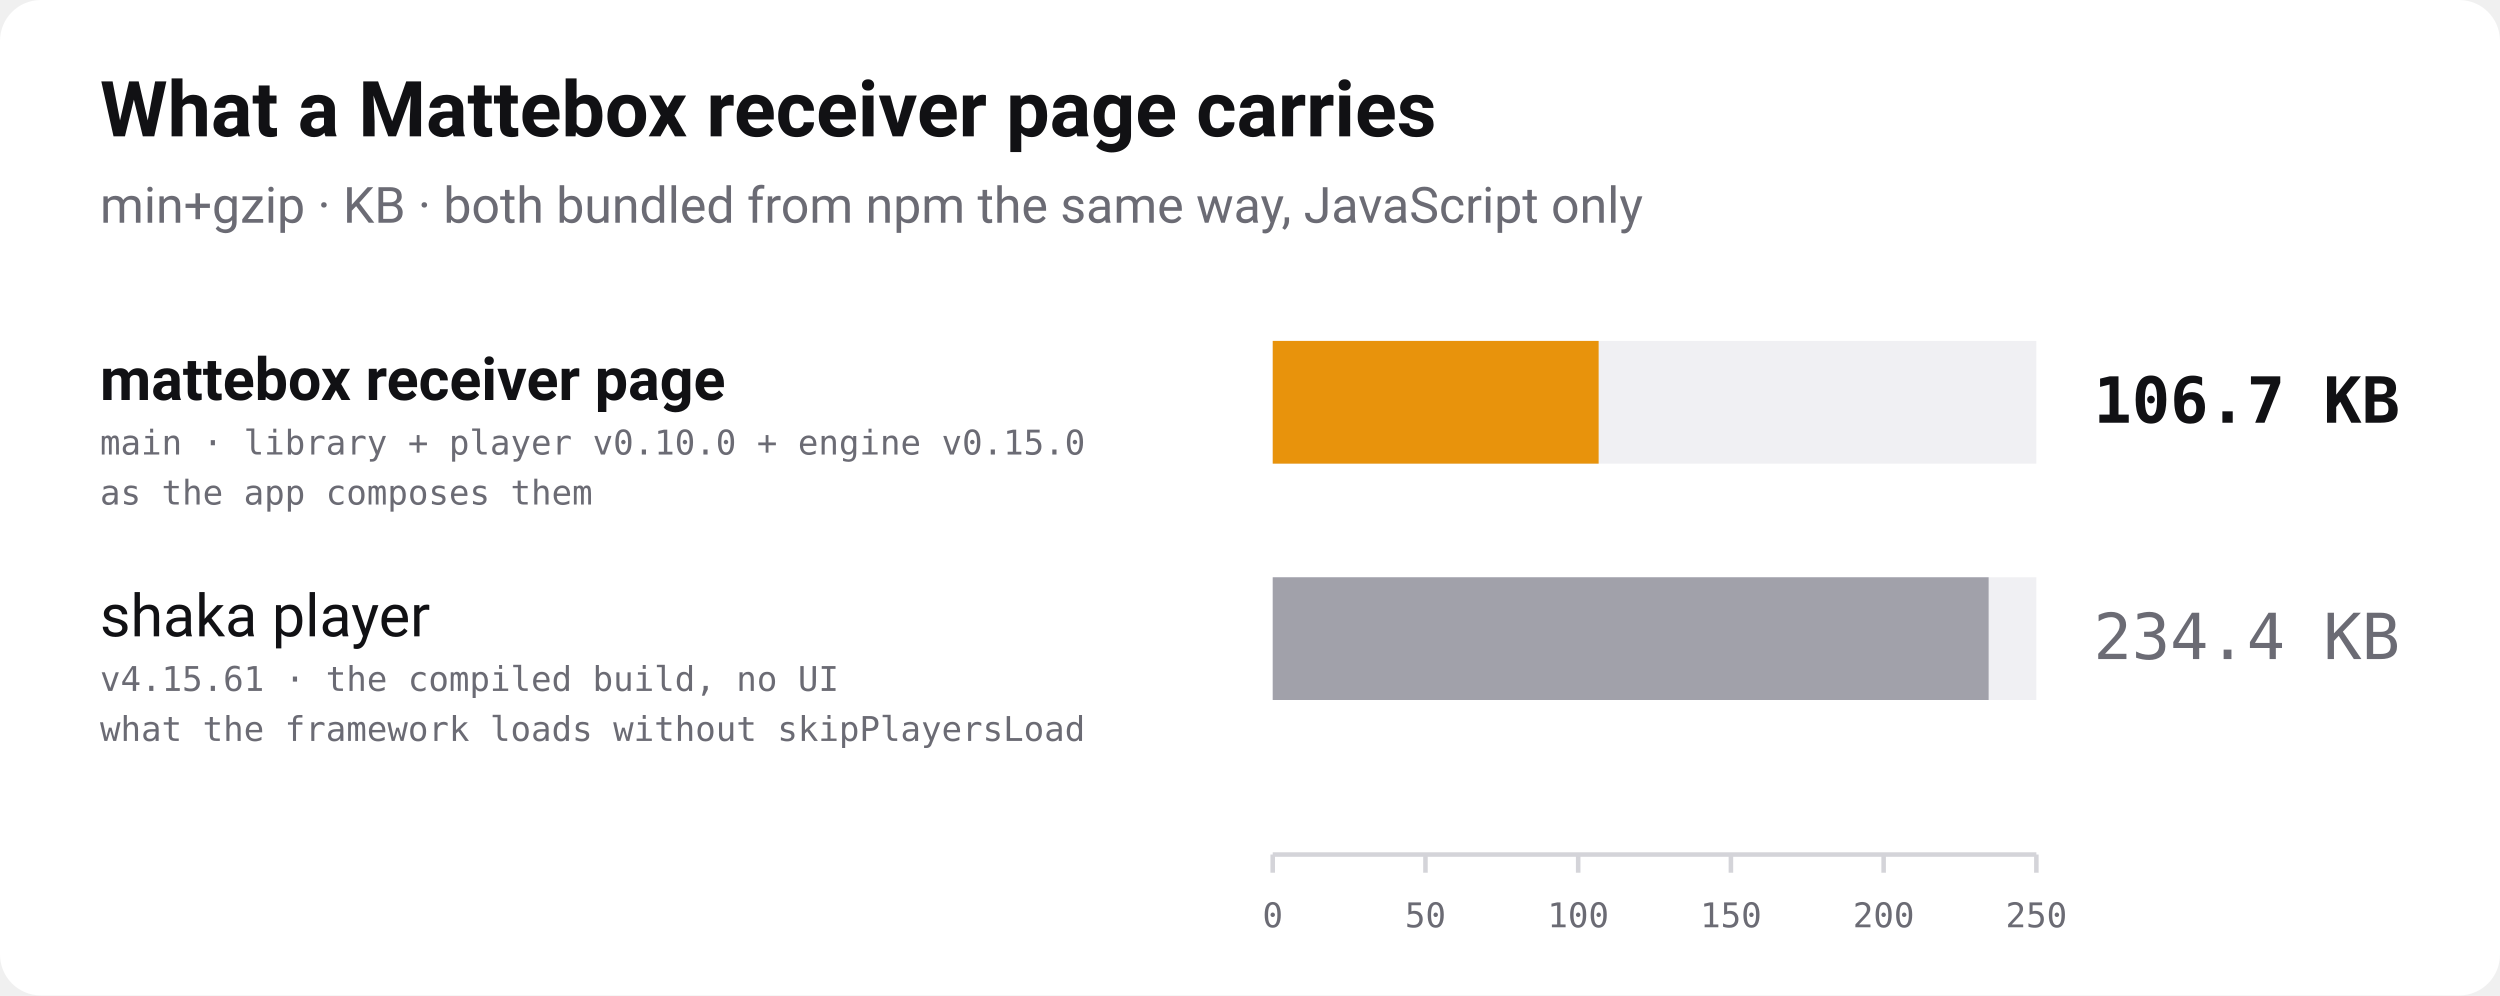
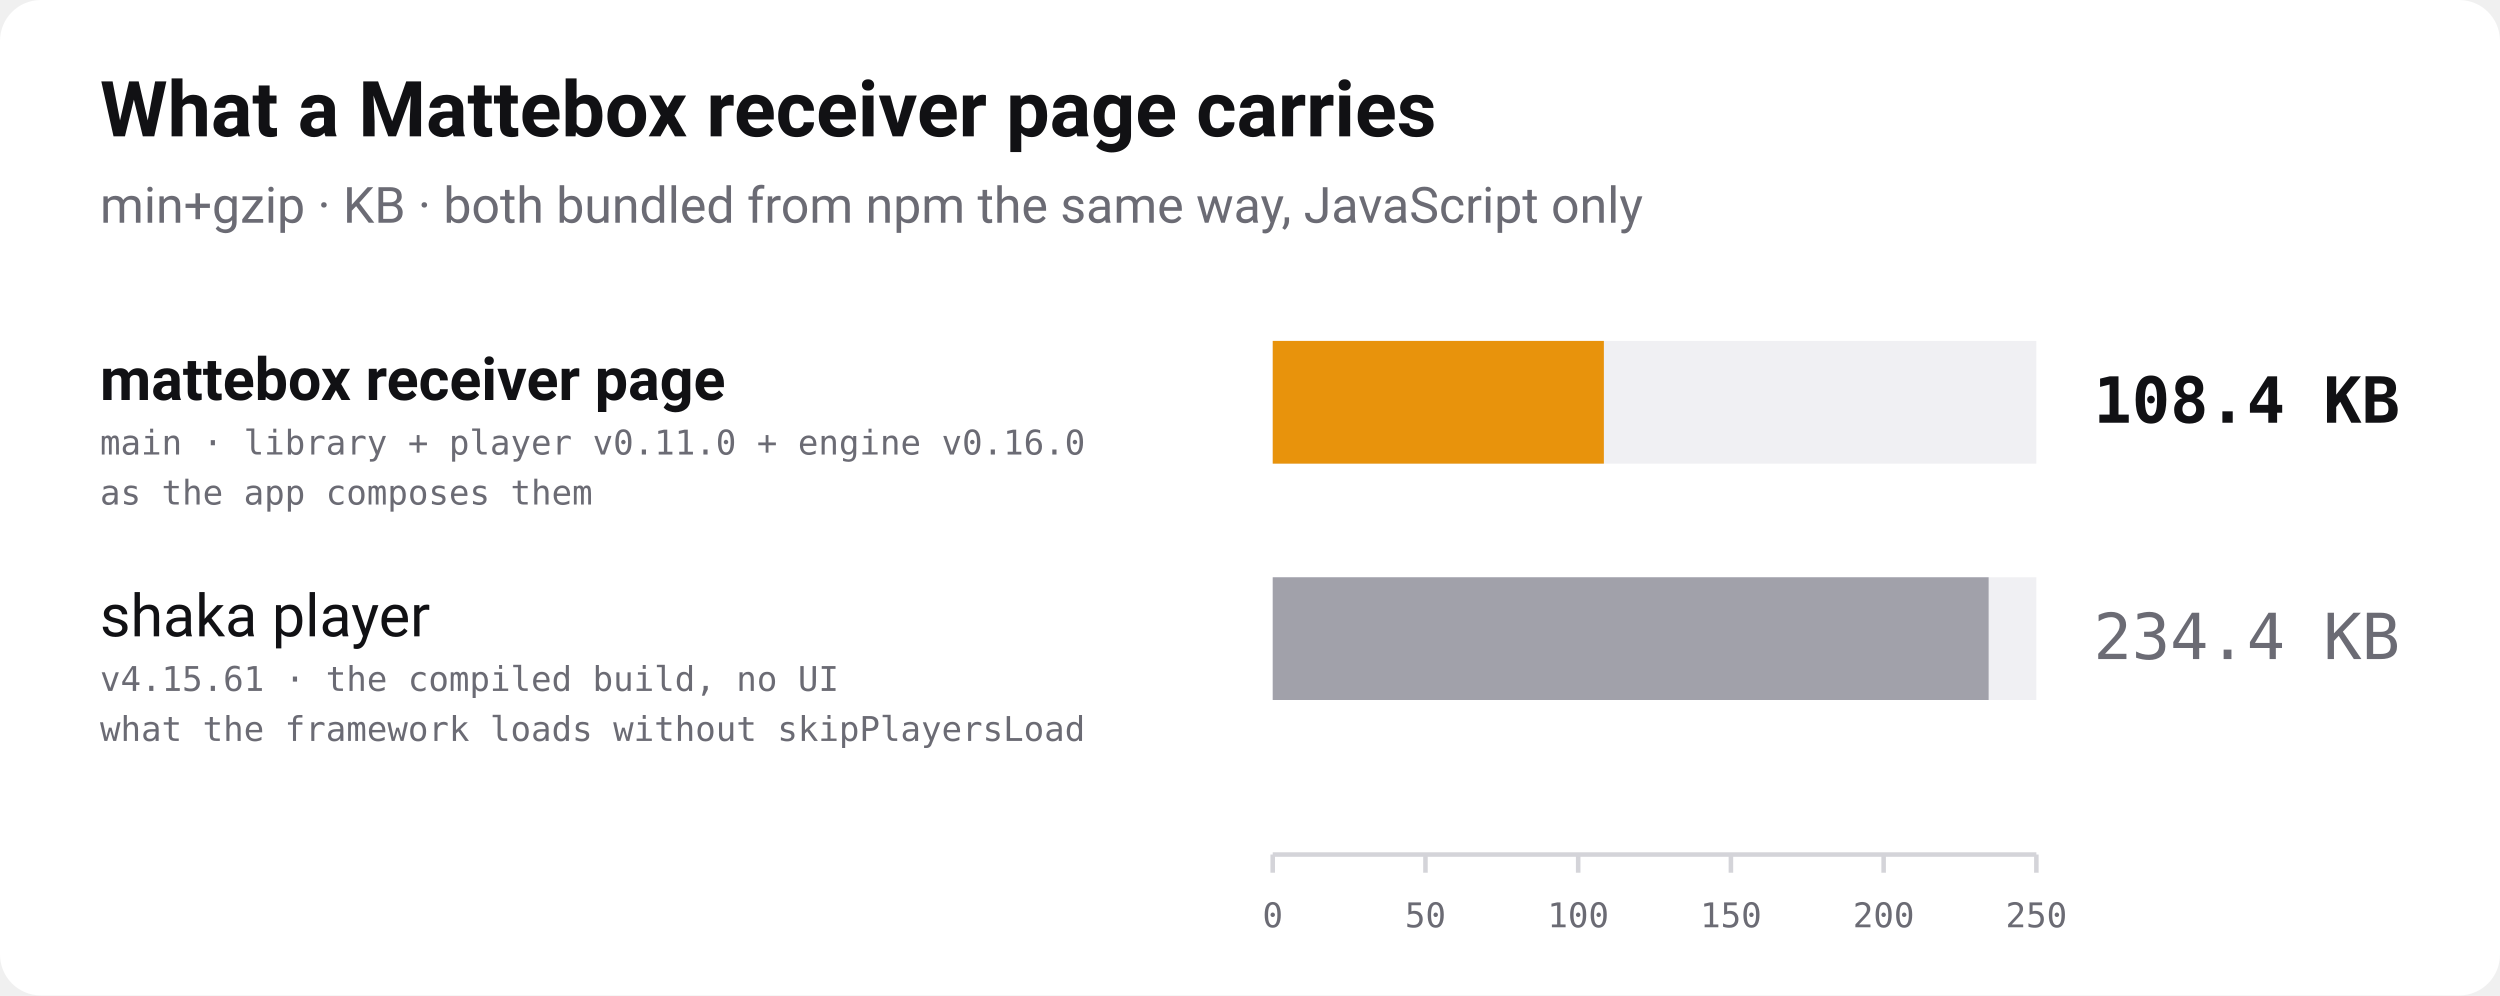
<svg xmlns="http://www.w3.org/2000/svg" width="1100" height="438" viewBox="0 0 1100 438" role="img" aria-label="JavaScript size of a Mattebox Cast receiver page against Shaka Player, min+gzip">
  <rect width="1100" height="438" rx="18" fill="#ffffff" />
  <text x="44" y="60" font-family="-apple-system, 'Segoe UI', Roboto, Helvetica, Arial, sans-serif" font-size="34" font-weight="700" fill="#111114">What a Mattebox receiver page carries</text>
  <text x="44" y="98" font-family="-apple-system, 'Segoe UI', Roboto, Helvetica, Arial, sans-serif" font-size="22" fill="#6b6b74">min+gzip · KB · both bundled from npm the same way, JavaScript only</text>
  <text x="44" y="176" font-family="-apple-system, 'Segoe UI', Roboto, Helvetica, Arial, sans-serif" font-size="26" font-weight="700" fill="#111114">mattebox receiver page</text>
-   <text x="44" y="200" font-family="ui-monospace, 'SF Mono', Menlo, Consolas, monospace" font-size="15" fill="#6b6b74">main · library + player v0.10.0 + engine v0.15.0</text>
+   <text x="44" y="200" font-family="ui-monospace, 'SF Mono', Menlo, Consolas, monospace" font-size="15" fill="#6b6b74">main · library + player v0.11.0 + engine v0.16.0</text>
  <text x="44" y="222" font-family="ui-monospace, 'SF Mono', Menlo, Consolas, monospace" font-size="15" fill="#6b6b74">as the app composes them</text>
  <rect x="560" y="150" width="336" height="54" fill="#f0f0f3" />
-   <rect x="560" y="150" width="143.4" height="54" fill="#e8930c" />
-   <text x="1056" y="186" text-anchor="end" font-family="ui-monospace, 'SF Mono', Menlo, Consolas, monospace" font-size="28" font-weight="700" fill="#111114">106.7 KB</text>
+   <rect x="560" y="150" width="145.7" height="54" fill="#e8930c" />
+   <text x="1056" y="186" text-anchor="end" font-family="ui-monospace, 'SF Mono', Menlo, Consolas, monospace" font-size="28" font-weight="700" fill="#111114">108.4 KB</text>
  <text x="44" y="280" font-family="-apple-system, 'Segoe UI', Roboto, Helvetica, Arial, sans-serif" font-size="26" font-weight="400" fill="#111114">shaka player</text>
  <text x="44" y="304" font-family="ui-monospace, 'SF Mono', Menlo, Consolas, monospace" font-size="15" fill="#6b6b74">v4.15.61 · the compiled build, no UI</text>
  <text x="44" y="326" font-family="ui-monospace, 'SF Mono', Menlo, Consolas, monospace" font-size="15" fill="#6b6b74">what the framework loads without skipPlayersLoad</text>
  <rect x="560" y="254" width="336" height="54" fill="#f0f0f3" />
  <rect x="560" y="254" width="315.0" height="54" fill="#a1a1aa" />
  <text x="1056" y="290" text-anchor="end" font-family="ui-monospace, 'SF Mono', Menlo, Consolas, monospace" font-size="28" font-weight="400" fill="#6b6b74">234.4 KB</text>
  <line x1="560" y1="376" x2="896" y2="376" stroke="#d4d4d9" stroke-width="2" />
  <line x1="560.0" y1="376" x2="560.0" y2="384" stroke="#d4d4d9" stroke-width="2" />
  <text x="560.0" y="408" text-anchor="middle" font-family="ui-monospace, 'SF Mono', Menlo, Consolas, monospace" font-size="15" fill="#6b6b74">0</text>
  <line x1="627.2" y1="376" x2="627.2" y2="384" stroke="#d4d4d9" stroke-width="2" />
  <text x="627.2" y="408" text-anchor="middle" font-family="ui-monospace, 'SF Mono', Menlo, Consolas, monospace" font-size="15" fill="#6b6b74">50</text>
  <line x1="694.4" y1="376" x2="694.4" y2="384" stroke="#d4d4d9" stroke-width="2" />
  <text x="694.4" y="408" text-anchor="middle" font-family="ui-monospace, 'SF Mono', Menlo, Consolas, monospace" font-size="15" fill="#6b6b74">100</text>
  <line x1="761.6" y1="376" x2="761.6" y2="384" stroke="#d4d4d9" stroke-width="2" />
  <text x="761.6" y="408" text-anchor="middle" font-family="ui-monospace, 'SF Mono', Menlo, Consolas, monospace" font-size="15" fill="#6b6b74">150</text>
  <line x1="828.8" y1="376" x2="828.8" y2="384" stroke="#d4d4d9" stroke-width="2" />
  <text x="828.8" y="408" text-anchor="middle" font-family="ui-monospace, 'SF Mono', Menlo, Consolas, monospace" font-size="15" fill="#6b6b74">200</text>
  <line x1="896.0" y1="376" x2="896.0" y2="384" stroke="#d4d4d9" stroke-width="2" />
  <text x="896.0" y="408" text-anchor="middle" font-family="ui-monospace, 'SF Mono', Menlo, Consolas, monospace" font-size="15" fill="#6b6b74">250</text>
</svg>
